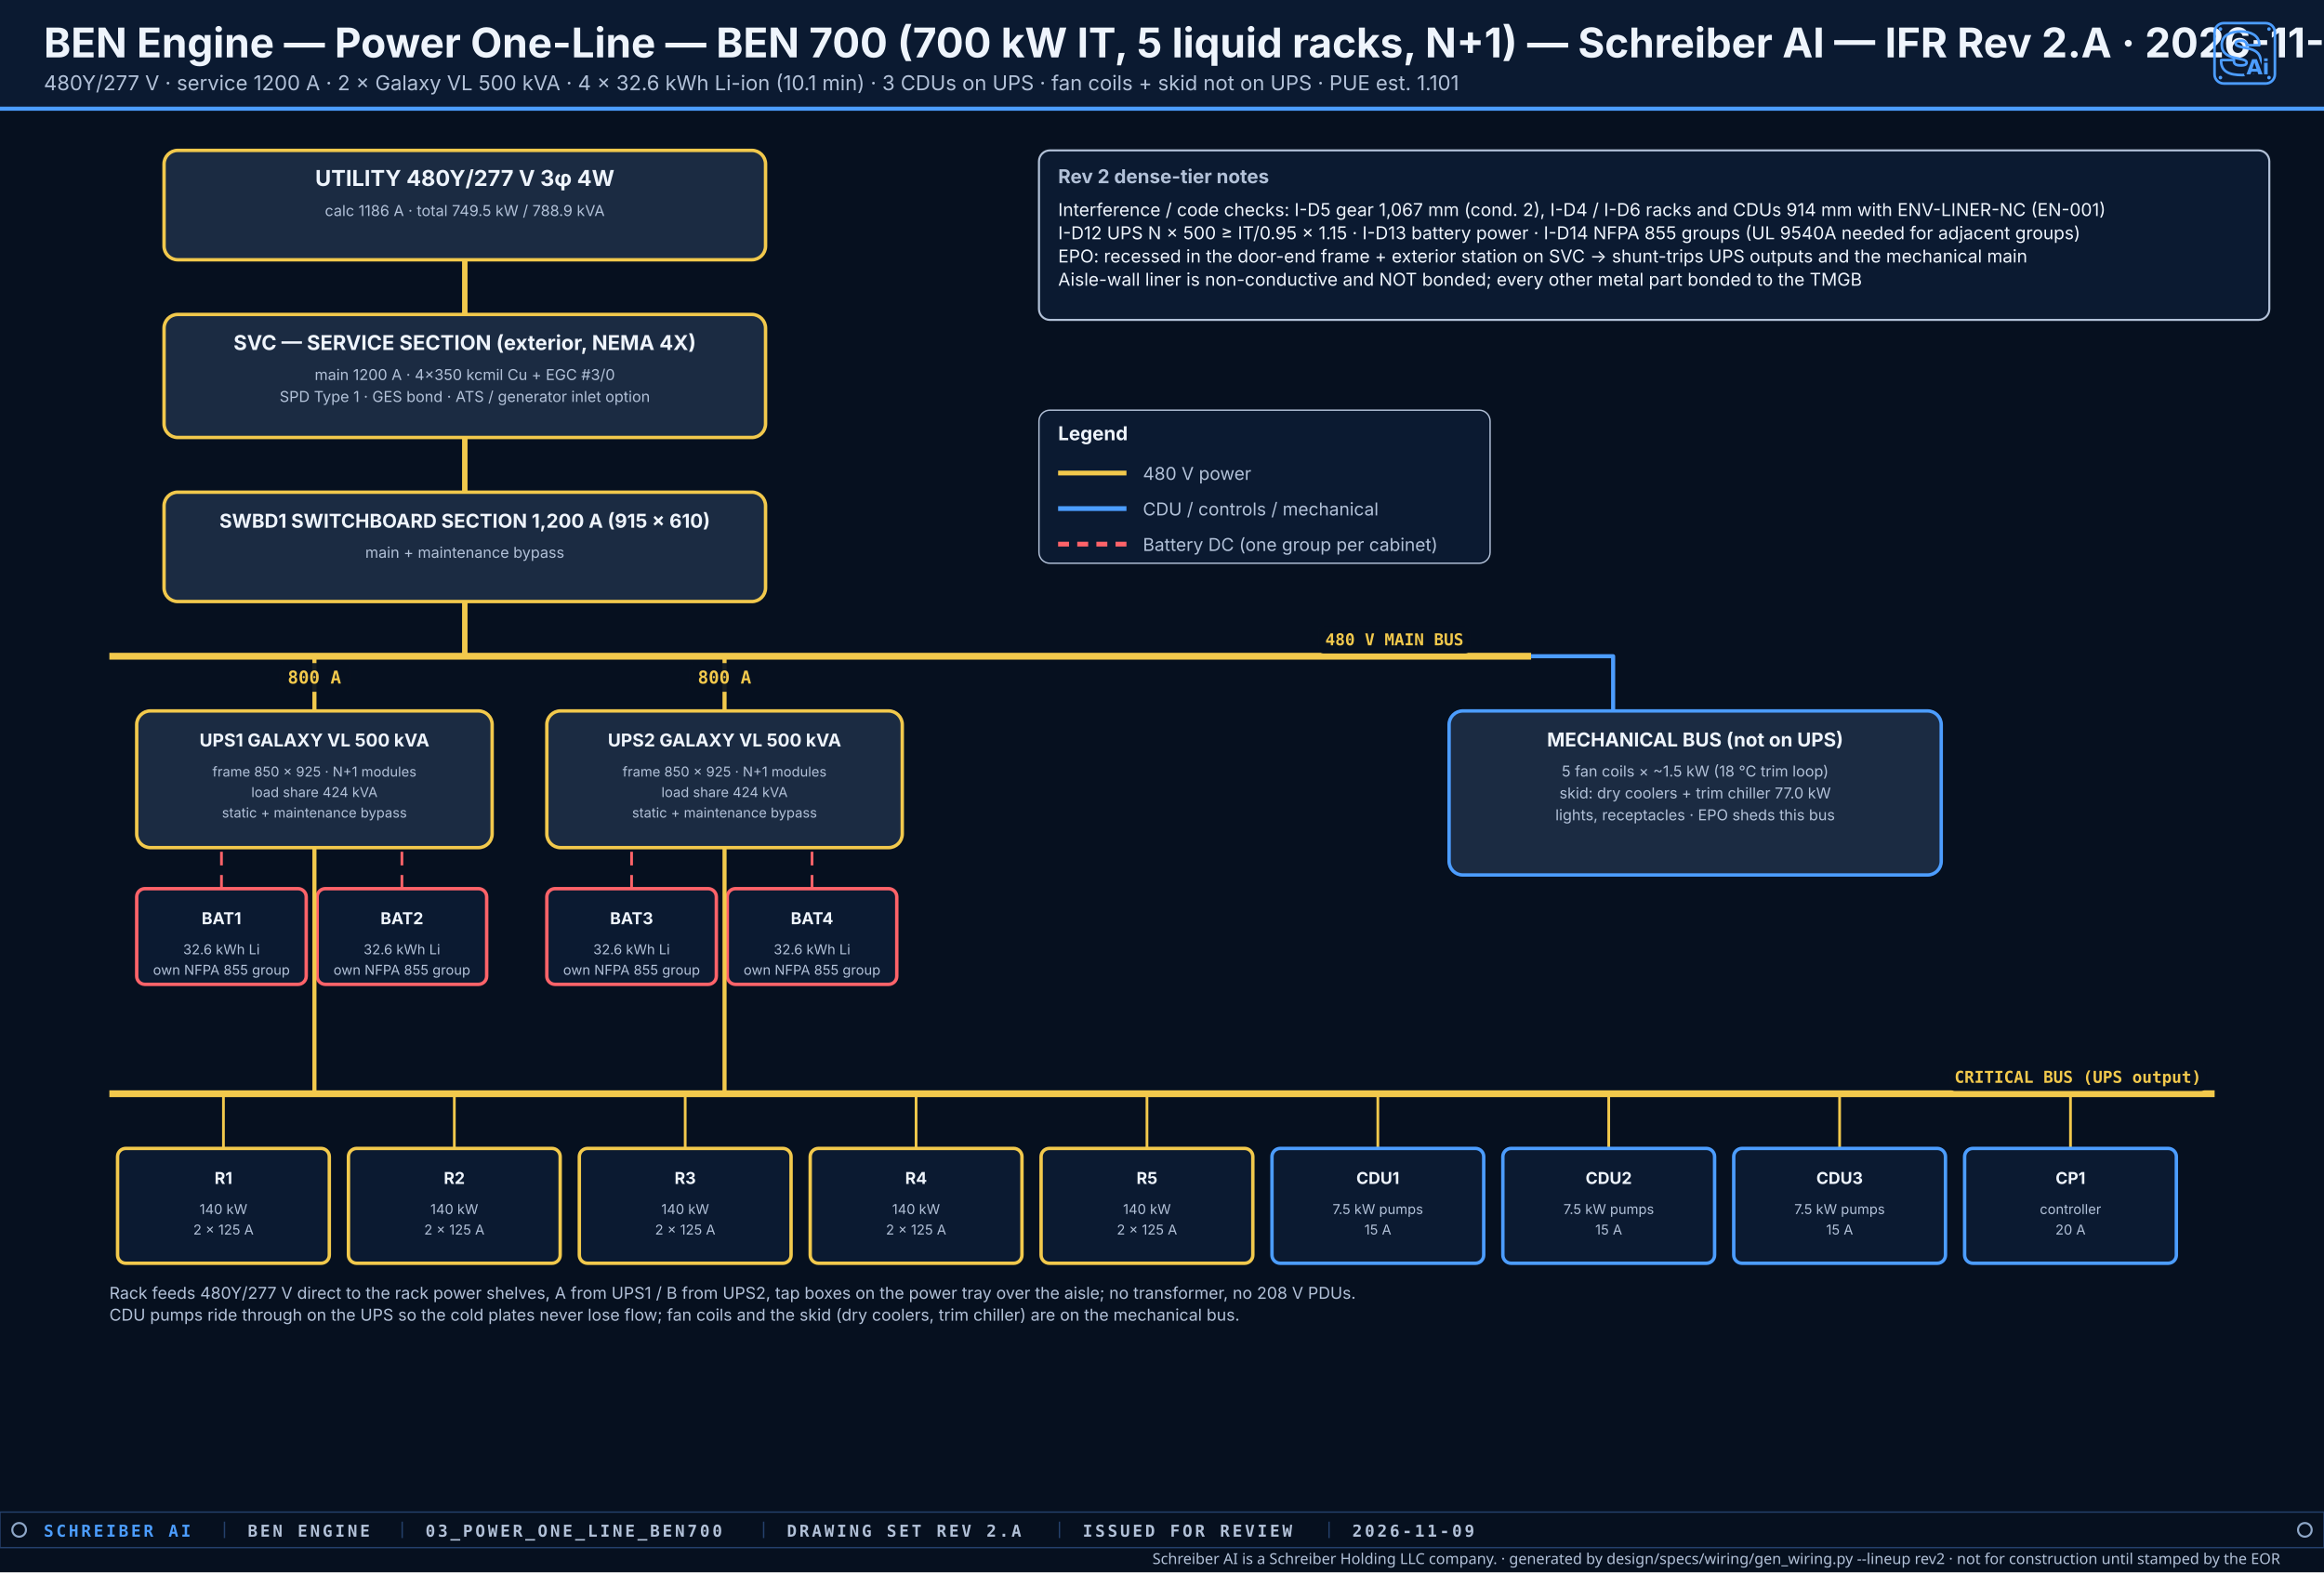
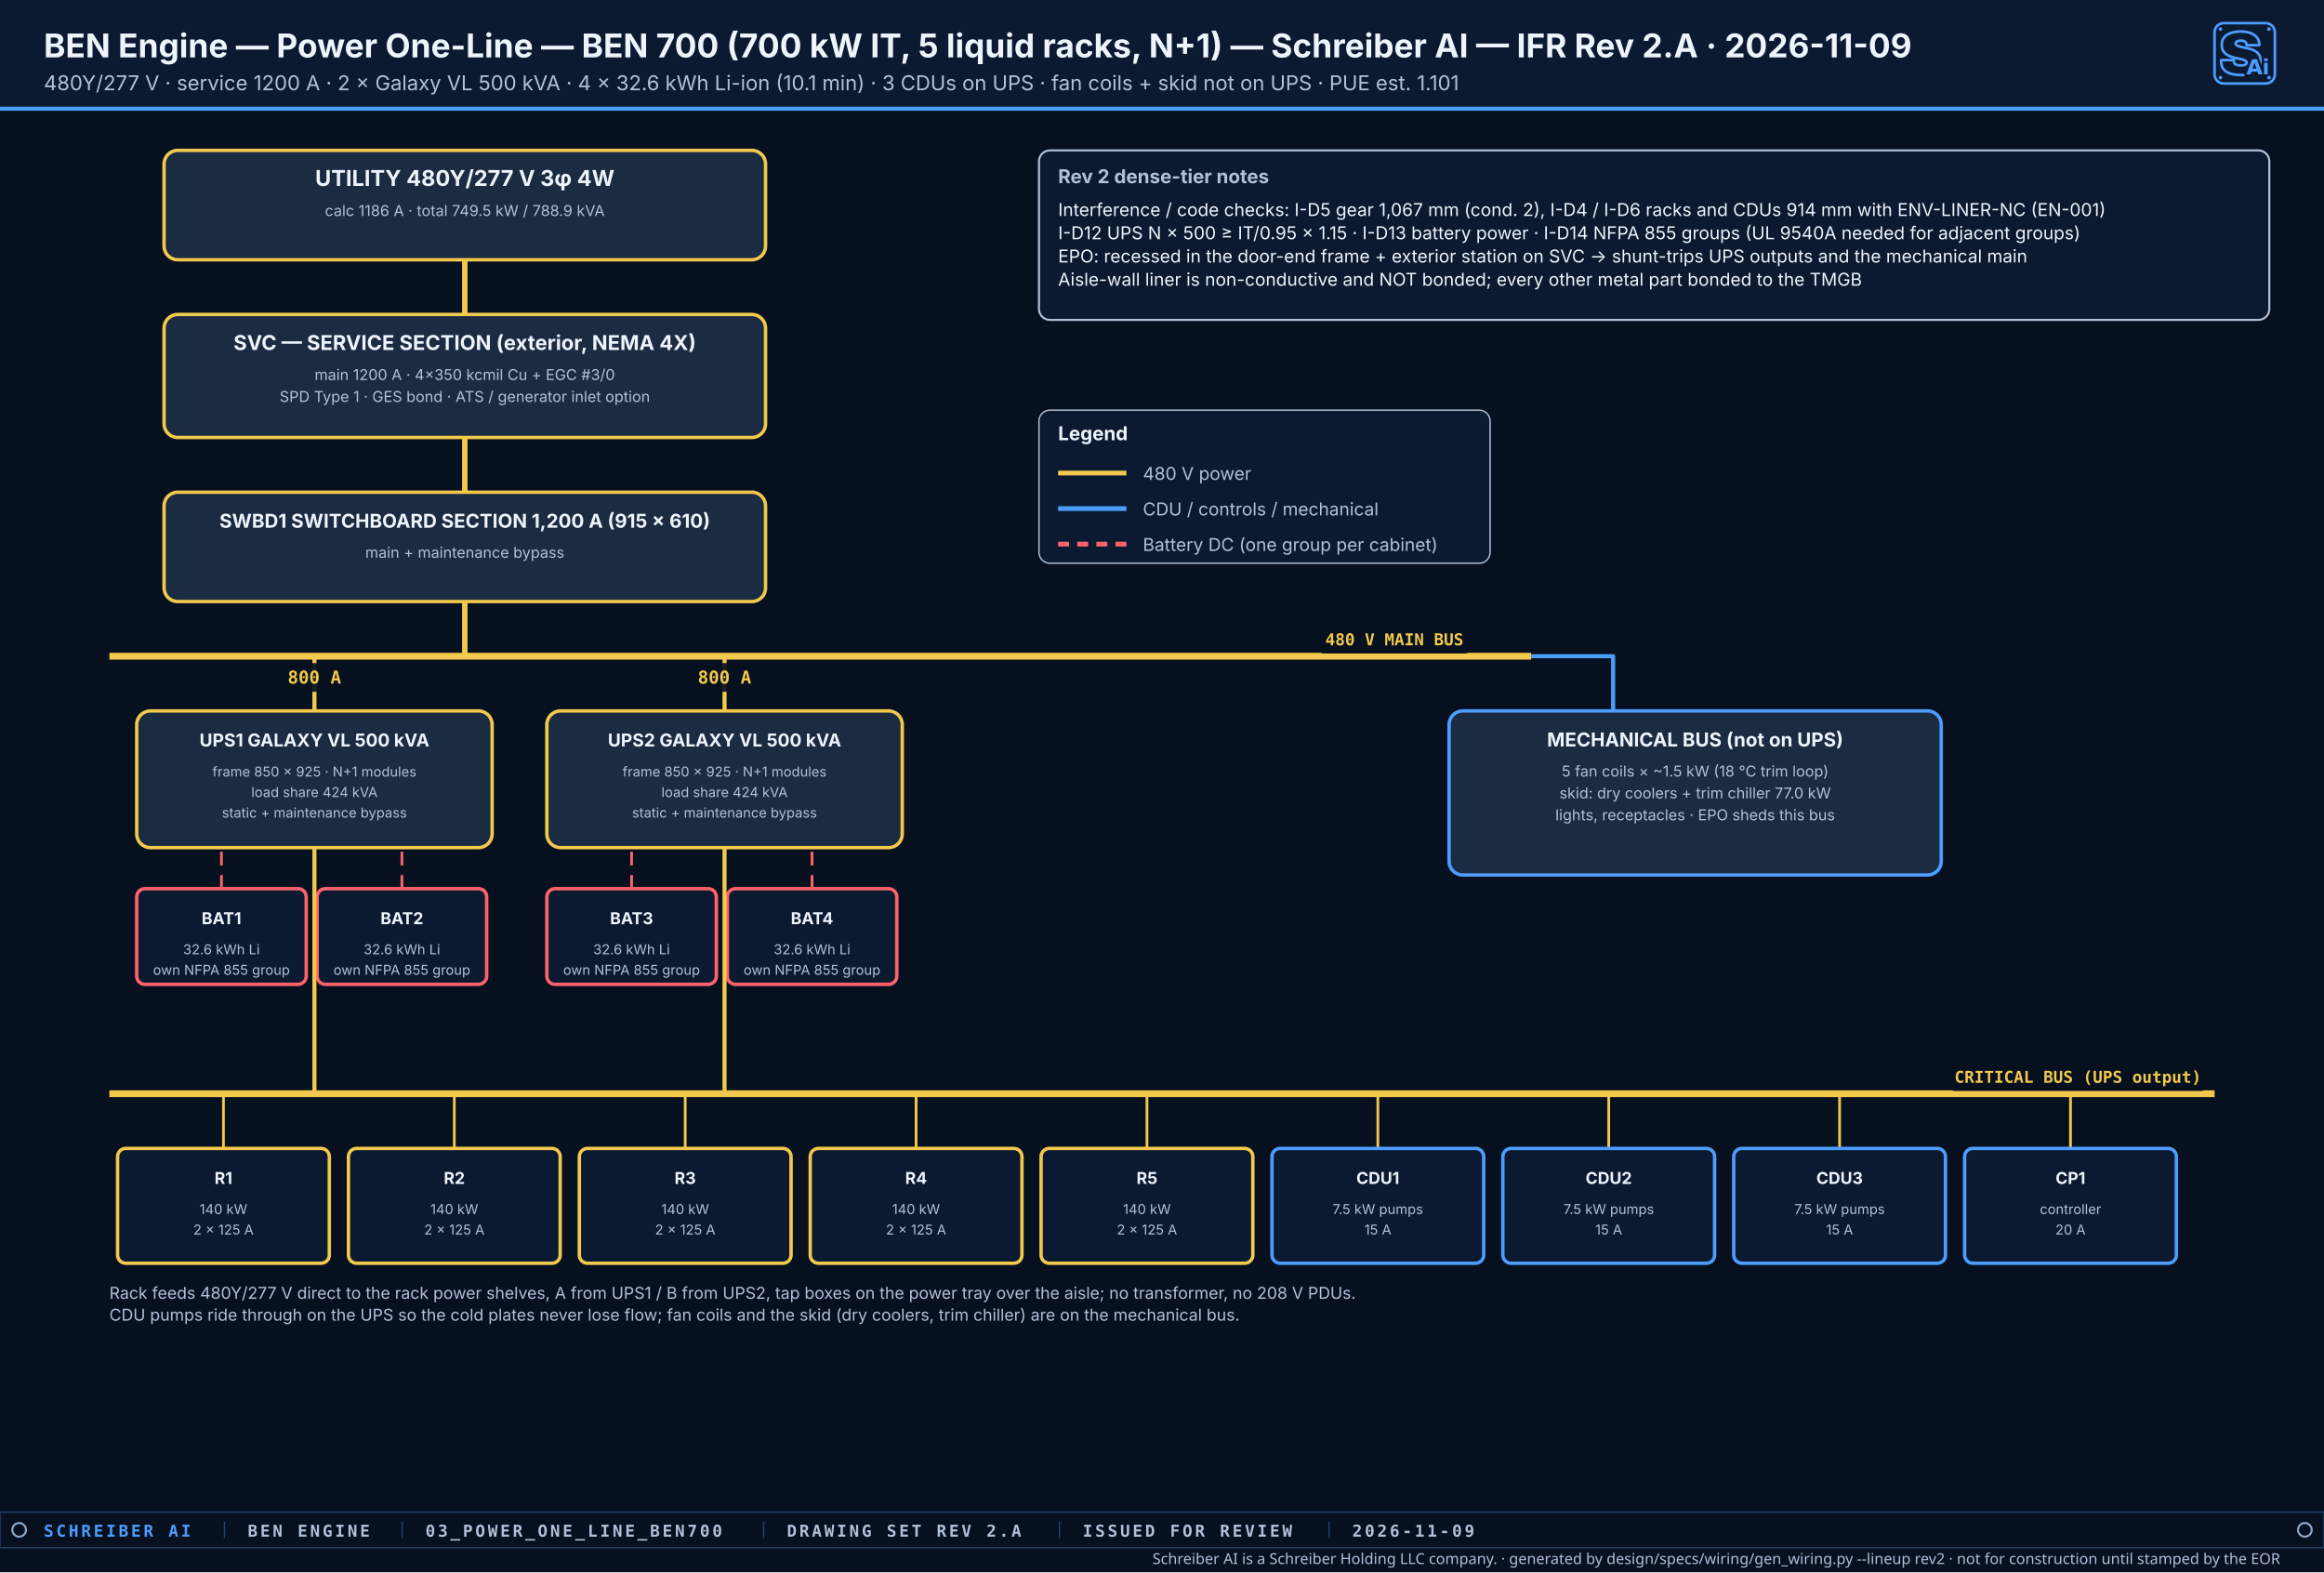
<svg xmlns="http://www.w3.org/2000/svg" viewBox="0 0 1700 1150" width="1700" height="1150" role="img" aria-label="03_power_one_line_ben700.svg">
  <defs>
    <marker id="arr-4C9DFF" viewBox="0 0 10 10" refX="9" refY="5" markerWidth="7" markerHeight="7" orient="auto-start-reverse">
      <path d="M0,0 L10,5 L0,10 z" fill="#4C9DFF" />
    </marker>
    <marker id="arr-F2C94C" viewBox="0 0 10 10" refX="9" refY="5" markerWidth="7" markerHeight="7" orient="auto-start-reverse">
      <path d="M0,0 L10,5 L0,10 z" fill="#F2C94C" />
    </marker>
    <marker id="arr-FF6369" viewBox="0 0 10 10" refX="9" refY="5" markerWidth="7" markerHeight="7" orient="auto-start-reverse">
      <path d="M0,0 L10,5 L0,10 z" fill="#FF6369" />
    </marker>
    <marker id="arr-2BB673" viewBox="0 0 10 10" refX="9" refY="5" markerWidth="7" markerHeight="7" orient="auto-start-reverse">
      <path d="M0,0 L10,5 L0,10 z" fill="#2BB673" />
    </marker>
    <marker id="arr-B2C1D8" viewBox="0 0 10 10" refX="9" refY="5" markerWidth="7" markerHeight="7" orient="auto-start-reverse">
      <path d="M0,0 L10,5 L0,10 z" fill="#B2C1D8" />
    </marker>
  </defs>
  <rect width="1700" height="1150" fill="#06101F" />
  <rect x="0" y="0" width="1700" height="78" fill="#0B1A31" />
  <rect x="0" y="78" width="1700" height="3" fill="#4C9DFF" />
-   <text x="32" y="42" font-family="'Inter','Segoe UI',system-ui,sans-serif" font-size="30" font-weight="700" fill="#EEF4FC" text-anchor="start">BEN Engine — Power One-Line — BEN 700 (700 kW IT, 5 liquid racks, N+1) — Schreiber AI — IFR Rev 2.A · 2026-11-09</text>
+   <text x="32" y="42" font-family="'Inter','Segoe UI',system-ui,sans-serif" font-size="24" font-weight="700" fill="#EEF4FC" text-anchor="start">BEN Engine — Power One-Line — BEN 700 (700 kW IT, 5 liquid racks, N+1) — Schreiber AI — IFR Rev 2.A · 2026-11-09</text>
  <text x="32" y="66" font-family="'Inter','Segoe UI',system-ui,sans-serif" font-size="15" font-weight="400" fill="#B2C1D8" text-anchor="start">480Y/277 V · service 1200 A · 2 × Galaxy VL 500 kVA · 4 × 32.6 kWh Li-ion (10.1 min) · 3 CDUs on UPS · fan coils + skid not on UPS · PUE est. 1.101</text>
  <g transform="translate(1618.00 15.00) scale(0.48) translate(-0.0 -0.0)" data-master="brand/v2/mark-signal.svg">
    <defs>
      <mask id="wm_v2mgap" maskUnits="userSpaceOnUse" x="0" y="0" width="100" height="100">
        <rect width="100" height="100" fill="#fff" />
        <g fill="#000" stroke="#000" stroke-width="208.8" stroke-linejoin="round">
          <path transform="translate(52.407 82) scale(0.03353 -0.03353)" d="M7.717 0 266.022 687.087H480.563L739.325 0H547.783L506.913 119.371H232.585L191.715 0ZM276.303 253.283H463.283L413.847 397.98Q409.847 409.067 404.619 425.382Q399.391 441.697 393.934 460.469Q388.478 479.241 383.021 497.969Q377.564 516.697 373.108 531.154H366.478Q361.564 512.241 354.151 487.871Q346.738 463.501 339.282 439.686Q331.825 415.871 325.738 397.98Z" />
          <path transform="translate(77.418 82) scale(0.03353 -0.03353)" d="M62.283 597.761V724.087H226.129V597.761ZM62.283 0V527.087H226.129V0Z" />
        </g>
      </mask>
    </defs>
    <rect x="4" y="4" width="92" height="92" rx="14" fill="none" stroke="#4C9DFF" stroke-width="4" />
    <g fill="#4C9DFF">
      <circle cx="13" cy="13" r="2.75" />
      <circle cx="87" cy="13" r="2.75" />
      <circle cx="13" cy="87" r="2.75" />
      <circle cx="87" cy="87" r="2.75" />
    </g>
    <g mask="url(#wm_v2mgap)" fill="none" stroke="#4C9DFF" stroke-width="42.9" stroke-linejoin="round">
      <path transform="translate(9.994 82) scale(0.09329 -0.09329)" d="M383 -12Q312 -12 250.5 -1.5Q189 9 142.5 34.5Q96 60 69.5 105.5Q43 151 43 220Q43 222 43.0 225.5Q43 229 44 233H253Q252 229 252.0 225.5Q252 222 252 219Q252 189 266.0 173.0Q280 157 305.5 151.5Q331 146 363 146Q375 146 388.5 146.5Q402 147 414.5 149.5Q427 152 437.5 157.0Q448 162 454.0 170.5Q460 179 460 192Q460 211 443.0 222.0Q426 233 397.0 241.0Q368 249 332.0 256.0Q296 263 257.0 272.5Q218 282 182.0 297.0Q146 312 117.0 335.5Q88 359 71.0 394.5Q54 430 54 480Q54 540 79.0 582.0Q104 624 147.5 650.0Q191 676 246.5 688.0Q302 700 363 700Q425 700 479.5 687.5Q534 675 576.0 649.0Q618 623 642.0 583.0Q666 543 667 488V476H460V480Q460 498 451.0 514.0Q442 530 422.5 540.0Q403 550 371 550Q341 550 320.5 544.0Q300 538 290.0 527.5Q280 517 280 505Q280 486 297.0 474.0Q314 462 343.0 454.0Q372 446 408.0 439.0Q444 432 483.0 423.5Q522 415 558.0 401.0Q594 387 623.0 364.5Q652 342 669.0 309.0Q686 276 686 228Q686 143 646.5 90.0Q607 37 538.5 12.5Q470 -12 383 -12Z" />
    </g>
    <g fill="#4C9DFF">
      <path transform="translate(52.407 82) scale(0.03353 -0.03353)" d="M7.717 0 266.022 687.087H480.563L739.325 0H547.783L506.913 119.371H232.585L191.715 0ZM276.303 253.283H463.283L413.847 397.98Q409.847 409.067 404.619 425.382Q399.391 441.697 393.934 460.469Q388.478 479.241 383.021 497.969Q377.564 516.697 373.108 531.154H366.478Q361.564 512.241 354.151 487.871Q346.738 463.501 339.282 439.686Q331.825 415.871 325.738 397.98Z" />
      <path transform="translate(77.418 82) scale(0.03353 -0.03353)" d="M62.283 597.761V724.087H226.129V597.761ZM62.283 0V527.087H226.129V0Z" />
    </g>
  </g>
  <rect x="120" y="110" width="440" height="80" rx="10" fill="#1B2B42" stroke="#F2C94C" stroke-width="2.5" />
  <text x="340.0" y="136" font-family="'Inter','Segoe UI',system-ui,sans-serif" font-size="16" font-weight="700" fill="#EEF4FC" text-anchor="middle">UTILITY  480Y/277 V 3φ 4W</text>
  <text x="340.0" y="158" font-family="'Inter','Segoe UI',system-ui,sans-serif" font-size="11" font-weight="400" fill="#B2C1D8" text-anchor="middle">calc 1186 A · total 749.5 kW / 788.9 kVA</text>
  <rect x="120" y="230" width="440" height="90" rx="10" fill="#1B2B42" stroke="#F2C94C" stroke-width="2.5" />
  <text x="340.0" y="256" font-family="'Inter','Segoe UI',system-ui,sans-serif" font-size="15" font-weight="700" fill="#EEF4FC" text-anchor="middle">SVC — SERVICE SECTION (exterior, NEMA 4X)</text>
  <text x="340.0" y="278" font-family="'Inter','Segoe UI',system-ui,sans-serif" font-size="11" font-weight="400" fill="#B2C1D8" text-anchor="middle">main 1200 A · 4×350 kcmil Cu + EGC #3/0</text>
  <text x="340.0" y="294" font-family="'Inter','Segoe UI',system-ui,sans-serif" font-size="11" font-weight="400" fill="#B2C1D8" text-anchor="middle">SPD Type 1 · GES bond · ATS / generator inlet option</text>
  <rect x="120" y="360" width="440" height="80" rx="10" fill="#1B2B42" stroke="#F2C94C" stroke-width="2.5" />
  <text x="340.0" y="386" font-family="'Inter','Segoe UI',system-ui,sans-serif" font-size="14" font-weight="700" fill="#EEF4FC" text-anchor="middle">SWBD1 SWITCHBOARD SECTION 1,200 A (915 × 610)</text>
  <text x="340.0" y="408" font-family="'Inter','Segoe UI',system-ui,sans-serif" font-size="11" font-weight="400" fill="#B2C1D8" text-anchor="middle">main + maintenance bypass</text>
  <path d="M340,190 L340,230" fill="none" stroke="#F2C94C" stroke-width="4" stroke-linejoin="round" />
  <path d="M340,320 L340,360" fill="none" stroke="#F2C94C" stroke-width="4" stroke-linejoin="round" />
  <path d="M80,480 L1120,480" fill="none" stroke="#F2C94C" stroke-width="5" stroke-linejoin="round" />
  <rect x="964.28" y="458" width="111.44" height="20" rx="4" fill="#06101F" opacity="0.92" />
  <text x="1020" y="472" font-family="'IBM Plex Mono',Consolas,monospace" font-size="12" font-weight="600" fill="#F2C94C" text-anchor="middle">480 V MAIN BUS</text>
  <path d="M340,440 L340,480" fill="none" stroke="#F2C94C" stroke-width="4" stroke-linejoin="round" />
  <path d="M230,480 L230,520" fill="none" stroke="#F2C94C" stroke-width="3" stroke-linejoin="round" />
  <rect x="204.15" y="485.0" width="51.7" height="21" rx="4" fill="#06101F" opacity="0.92" />
  <text x="230.0" y="500.0" font-family="'IBM Plex Mono',Consolas,monospace" font-size="13" font-weight="600" fill="#F2C94C" text-anchor="middle">800 A</text>
  <rect x="100" y="520" width="260" height="100" rx="10" fill="#1B2B42" stroke="#F2C94C" stroke-width="2.5" />
  <text x="230.0" y="546" font-family="'Inter','Segoe UI',system-ui,sans-serif" font-size="13" font-weight="700" fill="#EEF4FC" text-anchor="middle">UPS1  GALAXY VL 500 kVA</text>
  <text x="230.0" y="568" font-family="'Inter','Segoe UI',system-ui,sans-serif" font-size="10" font-weight="400" fill="#B2C1D8" text-anchor="middle">frame 850 × 925 · N+1 modules</text>
  <text x="230.0" y="583" font-family="'Inter','Segoe UI',system-ui,sans-serif" font-size="10" font-weight="400" fill="#B2C1D8" text-anchor="middle">load share 424 kVA</text>
  <text x="230.0" y="598" font-family="'Inter','Segoe UI',system-ui,sans-serif" font-size="10" font-weight="400" fill="#B2C1D8" text-anchor="middle">static + maintenance bypass</text>
  <rect x="100" y="650" width="124" height="70" rx="6" fill="#0B1A31" stroke="#FF6369" stroke-width="2.5" />
  <text x="162.0" y="676" font-family="'Inter','Segoe UI',system-ui,sans-serif" font-size="12" font-weight="700" fill="#EEF4FC" text-anchor="middle">BAT1</text>
  <text x="162.0" y="698" font-family="'Inter','Segoe UI',system-ui,sans-serif" font-size="10" font-weight="400" fill="#B2C1D8" text-anchor="middle">32.6 kWh Li</text>
  <text x="162.0" y="713" font-family="'Inter','Segoe UI',system-ui,sans-serif" font-size="10" font-weight="400" fill="#B2C1D8" text-anchor="middle">own NFPA 855 group</text>
  <path d="M162,650 L162,620" fill="none" stroke="#FF6369" stroke-width="2" stroke-linejoin="round" stroke-dasharray="10 7" />
  <rect x="232" y="650" width="124" height="70" rx="6" fill="#0B1A31" stroke="#FF6369" stroke-width="2.5" />
  <text x="294.0" y="676" font-family="'Inter','Segoe UI',system-ui,sans-serif" font-size="12" font-weight="700" fill="#EEF4FC" text-anchor="middle">BAT2</text>
  <text x="294.0" y="698" font-family="'Inter','Segoe UI',system-ui,sans-serif" font-size="10" font-weight="400" fill="#B2C1D8" text-anchor="middle">32.6 kWh Li</text>
  <text x="294.0" y="713" font-family="'Inter','Segoe UI',system-ui,sans-serif" font-size="10" font-weight="400" fill="#B2C1D8" text-anchor="middle">own NFPA 855 group</text>
  <path d="M294,650 L294,620" fill="none" stroke="#FF6369" stroke-width="2" stroke-linejoin="round" stroke-dasharray="10 7" />
  <path d="M230,620 L230,800" fill="none" stroke="#F2C94C" stroke-width="3" stroke-linejoin="round" />
  <path d="M530,480 L530,520" fill="none" stroke="#F2C94C" stroke-width="3" stroke-linejoin="round" />
  <rect x="504.15" y="485.0" width="51.7" height="21" rx="4" fill="#06101F" opacity="0.92" />
  <text x="530.0" y="500.0" font-family="'IBM Plex Mono',Consolas,monospace" font-size="13" font-weight="600" fill="#F2C94C" text-anchor="middle">800 A</text>
  <rect x="400" y="520" width="260" height="100" rx="10" fill="#1B2B42" stroke="#F2C94C" stroke-width="2.5" />
  <text x="530.0" y="546" font-family="'Inter','Segoe UI',system-ui,sans-serif" font-size="13" font-weight="700" fill="#EEF4FC" text-anchor="middle">UPS2  GALAXY VL 500 kVA</text>
  <text x="530.0" y="568" font-family="'Inter','Segoe UI',system-ui,sans-serif" font-size="10" font-weight="400" fill="#B2C1D8" text-anchor="middle">frame 850 × 925 · N+1 modules</text>
  <text x="530.0" y="583" font-family="'Inter','Segoe UI',system-ui,sans-serif" font-size="10" font-weight="400" fill="#B2C1D8" text-anchor="middle">load share 424 kVA</text>
  <text x="530.0" y="598" font-family="'Inter','Segoe UI',system-ui,sans-serif" font-size="10" font-weight="400" fill="#B2C1D8" text-anchor="middle">static + maintenance bypass</text>
  <rect x="400" y="650" width="124" height="70" rx="6" fill="#0B1A31" stroke="#FF6369" stroke-width="2.5" />
  <text x="462.0" y="676" font-family="'Inter','Segoe UI',system-ui,sans-serif" font-size="12" font-weight="700" fill="#EEF4FC" text-anchor="middle">BAT3</text>
  <text x="462.0" y="698" font-family="'Inter','Segoe UI',system-ui,sans-serif" font-size="10" font-weight="400" fill="#B2C1D8" text-anchor="middle">32.6 kWh Li</text>
  <text x="462.0" y="713" font-family="'Inter','Segoe UI',system-ui,sans-serif" font-size="10" font-weight="400" fill="#B2C1D8" text-anchor="middle">own NFPA 855 group</text>
  <path d="M462,650 L462,620" fill="none" stroke="#FF6369" stroke-width="2" stroke-linejoin="round" stroke-dasharray="10 7" />
  <rect x="532" y="650" width="124" height="70" rx="6" fill="#0B1A31" stroke="#FF6369" stroke-width="2.5" />
  <text x="594.0" y="676" font-family="'Inter','Segoe UI',system-ui,sans-serif" font-size="12" font-weight="700" fill="#EEF4FC" text-anchor="middle">BAT4</text>
  <text x="594.0" y="698" font-family="'Inter','Segoe UI',system-ui,sans-serif" font-size="10" font-weight="400" fill="#B2C1D8" text-anchor="middle">32.6 kWh Li</text>
  <text x="594.0" y="713" font-family="'Inter','Segoe UI',system-ui,sans-serif" font-size="10" font-weight="400" fill="#B2C1D8" text-anchor="middle">own NFPA 855 group</text>
  <path d="M594,650 L594,620" fill="none" stroke="#FF6369" stroke-width="2" stroke-linejoin="round" stroke-dasharray="10 7" />
  <path d="M530,620 L530,800" fill="none" stroke="#F2C94C" stroke-width="3" stroke-linejoin="round" />
  <path d="M80,800 L1620,800" fill="none" stroke="#F2C94C" stroke-width="5" stroke-linejoin="round" />
  <rect x="1426.0" y="778" width="188.0" height="20" rx="4" fill="#06101F" opacity="0.92" />
  <text x="1520" y="792" font-family="'IBM Plex Mono',Consolas,monospace" font-size="12" font-weight="600" fill="#F2C94C" text-anchor="middle">CRITICAL BUS (UPS output)</text>
  <path d="M163.444,800 L163.444,840" fill="none" stroke="#F2C94C" stroke-width="2" stroke-linejoin="round" />
  <rect x="86.0" y="840" width="154.889" height="84" rx="6" fill="#0B1A31" stroke="#F2C94C" stroke-width="2.5" />
  <text x="163.444" y="866" font-family="'Inter','Segoe UI',system-ui,sans-serif" font-size="12" font-weight="700" fill="#EEF4FC" text-anchor="middle">R1</text>
  <text x="163.444" y="888" font-family="'Inter','Segoe UI',system-ui,sans-serif" font-size="10" font-weight="400" fill="#B2C1D8" text-anchor="middle">140 kW</text>
  <text x="163.444" y="903" font-family="'Inter','Segoe UI',system-ui,sans-serif" font-size="10" font-weight="400" fill="#B2C1D8" text-anchor="middle">2 × 125 A</text>
  <path d="M332.333,800 L332.333,840" fill="none" stroke="#F2C94C" stroke-width="2" stroke-linejoin="round" />
  <rect x="254.889" y="840" width="154.889" height="84" rx="6" fill="#0B1A31" stroke="#F2C94C" stroke-width="2.5" />
  <text x="332.333" y="866" font-family="'Inter','Segoe UI',system-ui,sans-serif" font-size="12" font-weight="700" fill="#EEF4FC" text-anchor="middle">R2</text>
  <text x="332.333" y="888" font-family="'Inter','Segoe UI',system-ui,sans-serif" font-size="10" font-weight="400" fill="#B2C1D8" text-anchor="middle">140 kW</text>
  <text x="332.333" y="903" font-family="'Inter','Segoe UI',system-ui,sans-serif" font-size="10" font-weight="400" fill="#B2C1D8" text-anchor="middle">2 × 125 A</text>
  <path d="M501.222,800 L501.222,840" fill="none" stroke="#F2C94C" stroke-width="2" stroke-linejoin="round" />
  <rect x="423.778" y="840" width="154.889" height="84" rx="6" fill="#0B1A31" stroke="#F2C94C" stroke-width="2.5" />
  <text x="501.222" y="866" font-family="'Inter','Segoe UI',system-ui,sans-serif" font-size="12" font-weight="700" fill="#EEF4FC" text-anchor="middle">R3</text>
  <text x="501.222" y="888" font-family="'Inter','Segoe UI',system-ui,sans-serif" font-size="10" font-weight="400" fill="#B2C1D8" text-anchor="middle">140 kW</text>
  <text x="501.222" y="903" font-family="'Inter','Segoe UI',system-ui,sans-serif" font-size="10" font-weight="400" fill="#B2C1D8" text-anchor="middle">2 × 125 A</text>
  <path d="M670.111,800 L670.111,840" fill="none" stroke="#F2C94C" stroke-width="2" stroke-linejoin="round" />
  <rect x="592.667" y="840" width="154.889" height="84" rx="6" fill="#0B1A31" stroke="#F2C94C" stroke-width="2.5" />
  <text x="670.111" y="866" font-family="'Inter','Segoe UI',system-ui,sans-serif" font-size="12" font-weight="700" fill="#EEF4FC" text-anchor="middle">R4</text>
  <text x="670.111" y="888" font-family="'Inter','Segoe UI',system-ui,sans-serif" font-size="10" font-weight="400" fill="#B2C1D8" text-anchor="middle">140 kW</text>
  <text x="670.111" y="903" font-family="'Inter','Segoe UI',system-ui,sans-serif" font-size="10" font-weight="400" fill="#B2C1D8" text-anchor="middle">2 × 125 A</text>
  <path d="M839.0,800 L839.0,840" fill="none" stroke="#F2C94C" stroke-width="2" stroke-linejoin="round" />
  <rect x="761.556" y="840" width="154.889" height="84" rx="6" fill="#0B1A31" stroke="#F2C94C" stroke-width="2.5" />
  <text x="839.0" y="866" font-family="'Inter','Segoe UI',system-ui,sans-serif" font-size="12" font-weight="700" fill="#EEF4FC" text-anchor="middle">R5</text>
  <text x="839.0" y="888" font-family="'Inter','Segoe UI',system-ui,sans-serif" font-size="10" font-weight="400" fill="#B2C1D8" text-anchor="middle">140 kW</text>
  <text x="839.0" y="903" font-family="'Inter','Segoe UI',system-ui,sans-serif" font-size="10" font-weight="400" fill="#B2C1D8" text-anchor="middle">2 × 125 A</text>
  <path d="M1007.889,800 L1007.889,840" fill="none" stroke="#F2C94C" stroke-width="2" stroke-linejoin="round" />
  <rect x="930.444" y="840" width="154.889" height="84" rx="6" fill="#0B1A31" stroke="#4C9DFF" stroke-width="2.5" />
  <text x="1007.889" y="866" font-family="'Inter','Segoe UI',system-ui,sans-serif" font-size="12" font-weight="700" fill="#EEF4FC" text-anchor="middle">CDU1</text>
  <text x="1007.889" y="888" font-family="'Inter','Segoe UI',system-ui,sans-serif" font-size="10" font-weight="400" fill="#B2C1D8" text-anchor="middle">7.5 kW pumps</text>
  <text x="1007.889" y="903" font-family="'Inter','Segoe UI',system-ui,sans-serif" font-size="10" font-weight="400" fill="#B2C1D8" text-anchor="middle">15 A</text>
  <path d="M1176.778,800 L1176.778,840" fill="none" stroke="#F2C94C" stroke-width="2" stroke-linejoin="round" />
  <rect x="1099.333" y="840" width="154.889" height="84" rx="6" fill="#0B1A31" stroke="#4C9DFF" stroke-width="2.5" />
  <text x="1176.778" y="866" font-family="'Inter','Segoe UI',system-ui,sans-serif" font-size="12" font-weight="700" fill="#EEF4FC" text-anchor="middle">CDU2</text>
  <text x="1176.778" y="888" font-family="'Inter','Segoe UI',system-ui,sans-serif" font-size="10" font-weight="400" fill="#B2C1D8" text-anchor="middle">7.5 kW pumps</text>
  <text x="1176.778" y="903" font-family="'Inter','Segoe UI',system-ui,sans-serif" font-size="10" font-weight="400" fill="#B2C1D8" text-anchor="middle">15 A</text>
  <path d="M1345.667,800 L1345.667,840" fill="none" stroke="#F2C94C" stroke-width="2" stroke-linejoin="round" />
  <rect x="1268.222" y="840" width="154.889" height="84" rx="6" fill="#0B1A31" stroke="#4C9DFF" stroke-width="2.5" />
  <text x="1345.667" y="866" font-family="'Inter','Segoe UI',system-ui,sans-serif" font-size="12" font-weight="700" fill="#EEF4FC" text-anchor="middle">CDU3</text>
  <text x="1345.667" y="888" font-family="'Inter','Segoe UI',system-ui,sans-serif" font-size="10" font-weight="400" fill="#B2C1D8" text-anchor="middle">7.5 kW pumps</text>
  <text x="1345.667" y="903" font-family="'Inter','Segoe UI',system-ui,sans-serif" font-size="10" font-weight="400" fill="#B2C1D8" text-anchor="middle">15 A</text>
  <path d="M1514.556,800 L1514.556,840" fill="none" stroke="#F2C94C" stroke-width="2" stroke-linejoin="round" />
  <rect x="1437.111" y="840" width="154.889" height="84" rx="6" fill="#0B1A31" stroke="#4C9DFF" stroke-width="2.5" />
  <text x="1514.556" y="866" font-family="'Inter','Segoe UI',system-ui,sans-serif" font-size="12" font-weight="700" fill="#EEF4FC" text-anchor="middle">CP1</text>
  <text x="1514.556" y="888" font-family="'Inter','Segoe UI',system-ui,sans-serif" font-size="10" font-weight="400" fill="#B2C1D8" text-anchor="middle">controller</text>
  <text x="1514.556" y="903" font-family="'Inter','Segoe UI',system-ui,sans-serif" font-size="10" font-weight="400" fill="#B2C1D8" text-anchor="middle">20 A</text>
  <text x="80" y="950" font-family="'Inter','Segoe UI',system-ui,sans-serif" font-size="12" font-weight="400" fill="#B2C1D8" text-anchor="start">Rack feeds 480Y/277 V direct to the rack power shelves, A from UPS1 / B from UPS2, tap boxes on the power tray over the aisle; no transformer, no 208 V PDUs.</text>
  <text x="80" y="966" font-family="'Inter','Segoe UI',system-ui,sans-serif" font-size="12" font-weight="400" fill="#B2C1D8" text-anchor="start">CDU pumps ride through on the UPS so the cold plates never lose flow; fan coils and the skid (dry coolers, trim chiller) are on the mechanical bus.</text>
  <path d="M1120,480 L1180,480 L1180,520" fill="none" stroke="#4C9DFF" stroke-width="3" stroke-linejoin="round" />
  <rect x="1060" y="520" width="360" height="120" rx="10" fill="#1B2B42" stroke="#4C9DFF" stroke-width="2.5" />
  <text x="1240.0" y="546" font-family="'Inter','Segoe UI',system-ui,sans-serif" font-size="14" font-weight="700" fill="#EEF4FC" text-anchor="middle">MECHANICAL BUS (not on UPS)</text>
  <text x="1240.0" y="568" font-family="'Inter','Segoe UI',system-ui,sans-serif" font-size="11" font-weight="400" fill="#B2C1D8" text-anchor="middle">5 fan coils × ~1.5 kW (18 °C trim loop)</text>
  <text x="1240.0" y="584" font-family="'Inter','Segoe UI',system-ui,sans-serif" font-size="11" font-weight="400" fill="#B2C1D8" text-anchor="middle">skid: dry coolers + trim chiller 77.0 kW</text>
  <text x="1240.0" y="600" font-family="'Inter','Segoe UI',system-ui,sans-serif" font-size="11" font-weight="400" fill="#B2C1D8" text-anchor="middle">lights, receptacles · EPO sheds this bus</text>
  <rect x="760" y="110" width="900" height="124" rx="8" fill="#0B1A31" stroke="#B2C1D8" stroke-width="1.5" />
  <text x="774" y="134" font-family="'Inter','Segoe UI',system-ui,sans-serif" font-size="14" font-weight="700" fill="#B2C1D8" text-anchor="start">Rev 2 dense-tier notes</text>
  <text x="774" y="158" font-family="'Inter','Segoe UI',system-ui,sans-serif" font-size="13" font-weight="400" fill="#EEF4FC" text-anchor="start">Interference / code checks: I-D5 gear 1,067 mm (cond. 2), I-D4 / I-D6 racks and CDUs 914 mm with ENV-LINER-NC (EN-001)</text>
  <text x="774" y="175" font-family="'Inter','Segoe UI',system-ui,sans-serif" font-size="13" font-weight="400" fill="#EEF4FC" text-anchor="start">I-D12 UPS N × 500 ≥ IT/0.95 × 1.15 · I-D13 battery power · I-D14 NFPA 855 groups (UL 9540A needed for adjacent groups)</text>
  <text x="774" y="192" font-family="'Inter','Segoe UI',system-ui,sans-serif" font-size="13" font-weight="400" fill="#EEF4FC" text-anchor="start">EPO: recessed in the door-end frame + exterior station on SVC → shunt-trips UPS outputs and the mechanical main</text>
  <text x="774" y="209" font-family="'Inter','Segoe UI',system-ui,sans-serif" font-size="13" font-weight="400" fill="#EEF4FC" text-anchor="start">Aisle-wall liner is non-conductive and NOT bonded; every other metal part bonded to the TMGB</text>
  <rect x="760" y="300" width="330" height="112" rx="8" fill="#0B1A31" stroke="#B2C1D8" stroke-width="1" />
  <text x="774" y="322" font-family="'Inter','Segoe UI',system-ui,sans-serif" font-size="14" font-weight="700" fill="#EEF4FC" text-anchor="start">Legend</text>
  <line x1="774" y1="346" x2="824" y2="346" stroke="#F2C94C" stroke-width="3.5" />
  <text x="836" y="351" font-family="'Inter','Segoe UI',system-ui,sans-serif" font-size="13" font-weight="400" fill="#B2C1D8" text-anchor="start">480 V power</text>
  <line x1="774" y1="372" x2="824" y2="372" stroke="#4C9DFF" stroke-width="3.5" />
  <text x="836" y="377" font-family="'Inter','Segoe UI',system-ui,sans-serif" font-size="13" font-weight="400" fill="#B2C1D8" text-anchor="start">CDU / controls / mechanical</text>
  <line x1="774" y1="398" x2="824" y2="398" stroke="#FF6369" stroke-width="3.5" stroke-dasharray="8 6" />
  <text x="836" y="403" font-family="'Inter','Segoe UI',system-ui,sans-serif" font-size="13" font-weight="400" fill="#B2C1D8" text-anchor="start">Battery DC (one group per cabinet)</text>
  <rect x="0" y="1106" width="1700" height="26" fill="#06101F" stroke="#24406B" stroke-width="1" />
  <circle cx="14" cy="1119" r="5" fill="#06101F" stroke="#8EA7C8" stroke-width="1.5" />
  <circle cx="1686" cy="1119" r="5" fill="#06101F" stroke="#8EA7C8" stroke-width="1.5" />
  <text x="32" y="1124" font-family="'IBM Plex Mono',Consolas,monospace" font-size="12" font-weight="600" letter-spacing="1.9" fill="#4C9DFF">SCHREIBER AI</text>
  <line x1="164.2" y1="1113" x2="164.2" y2="1125" stroke="#24406B" stroke-width="1" />
  <text x="181.2" y="1124" font-family="'IBM Plex Mono',Consolas,monospace" font-size="12" font-weight="600" letter-spacing="1.9" fill="#B2C1D8">BEN ENGINE</text>
  <line x1="294.2" y1="1113" x2="294.2" y2="1125" stroke="#24406B" stroke-width="1" />
  <text x="311.2" y="1124" font-family="'IBM Plex Mono',Consolas,monospace" font-size="12" font-weight="600" letter-spacing="1.9" fill="#B2C1D8">03_POWER_ONE_LINE_BEN700</text>
  <line x1="558.6" y1="1113" x2="558.6" y2="1125" stroke="#24406B" stroke-width="1" />
  <text x="575.6" y="1124" font-family="'IBM Plex Mono',Consolas,monospace" font-size="12" font-weight="600" letter-spacing="1.9" fill="#B2C1D8">DRAWING SET REV 2.A</text>
  <line x1="775" y1="1113" x2="775" y2="1125" stroke="#24406B" stroke-width="1" />
  <text x="792" y="1124" font-family="'IBM Plex Mono',Consolas,monospace" font-size="12" font-weight="600" letter-spacing="1.9" fill="#B2C1D8">ISSUED FOR REVIEW</text>
  <line x1="972.2" y1="1113" x2="972.2" y2="1125" stroke="#24406B" stroke-width="1" />
  <text x="989.2" y="1124" font-family="'IBM Plex Mono',Consolas,monospace" font-size="12" font-weight="600" letter-spacing="1.9" fill="#B2C1D8">2026-11-09</text>
  <text x="1668" y="1144" font-family="'IBM Plex Sans','Segoe UI',system-ui,sans-serif" font-size="11" fill="#B2C1D8" text-anchor="end">Schreiber AI is a Schreiber Holding LLC company. · generated by design/specs/wiring/gen_wiring.py --lineup rev2 · not for construction until stamped by the EOR</text>
</svg>
